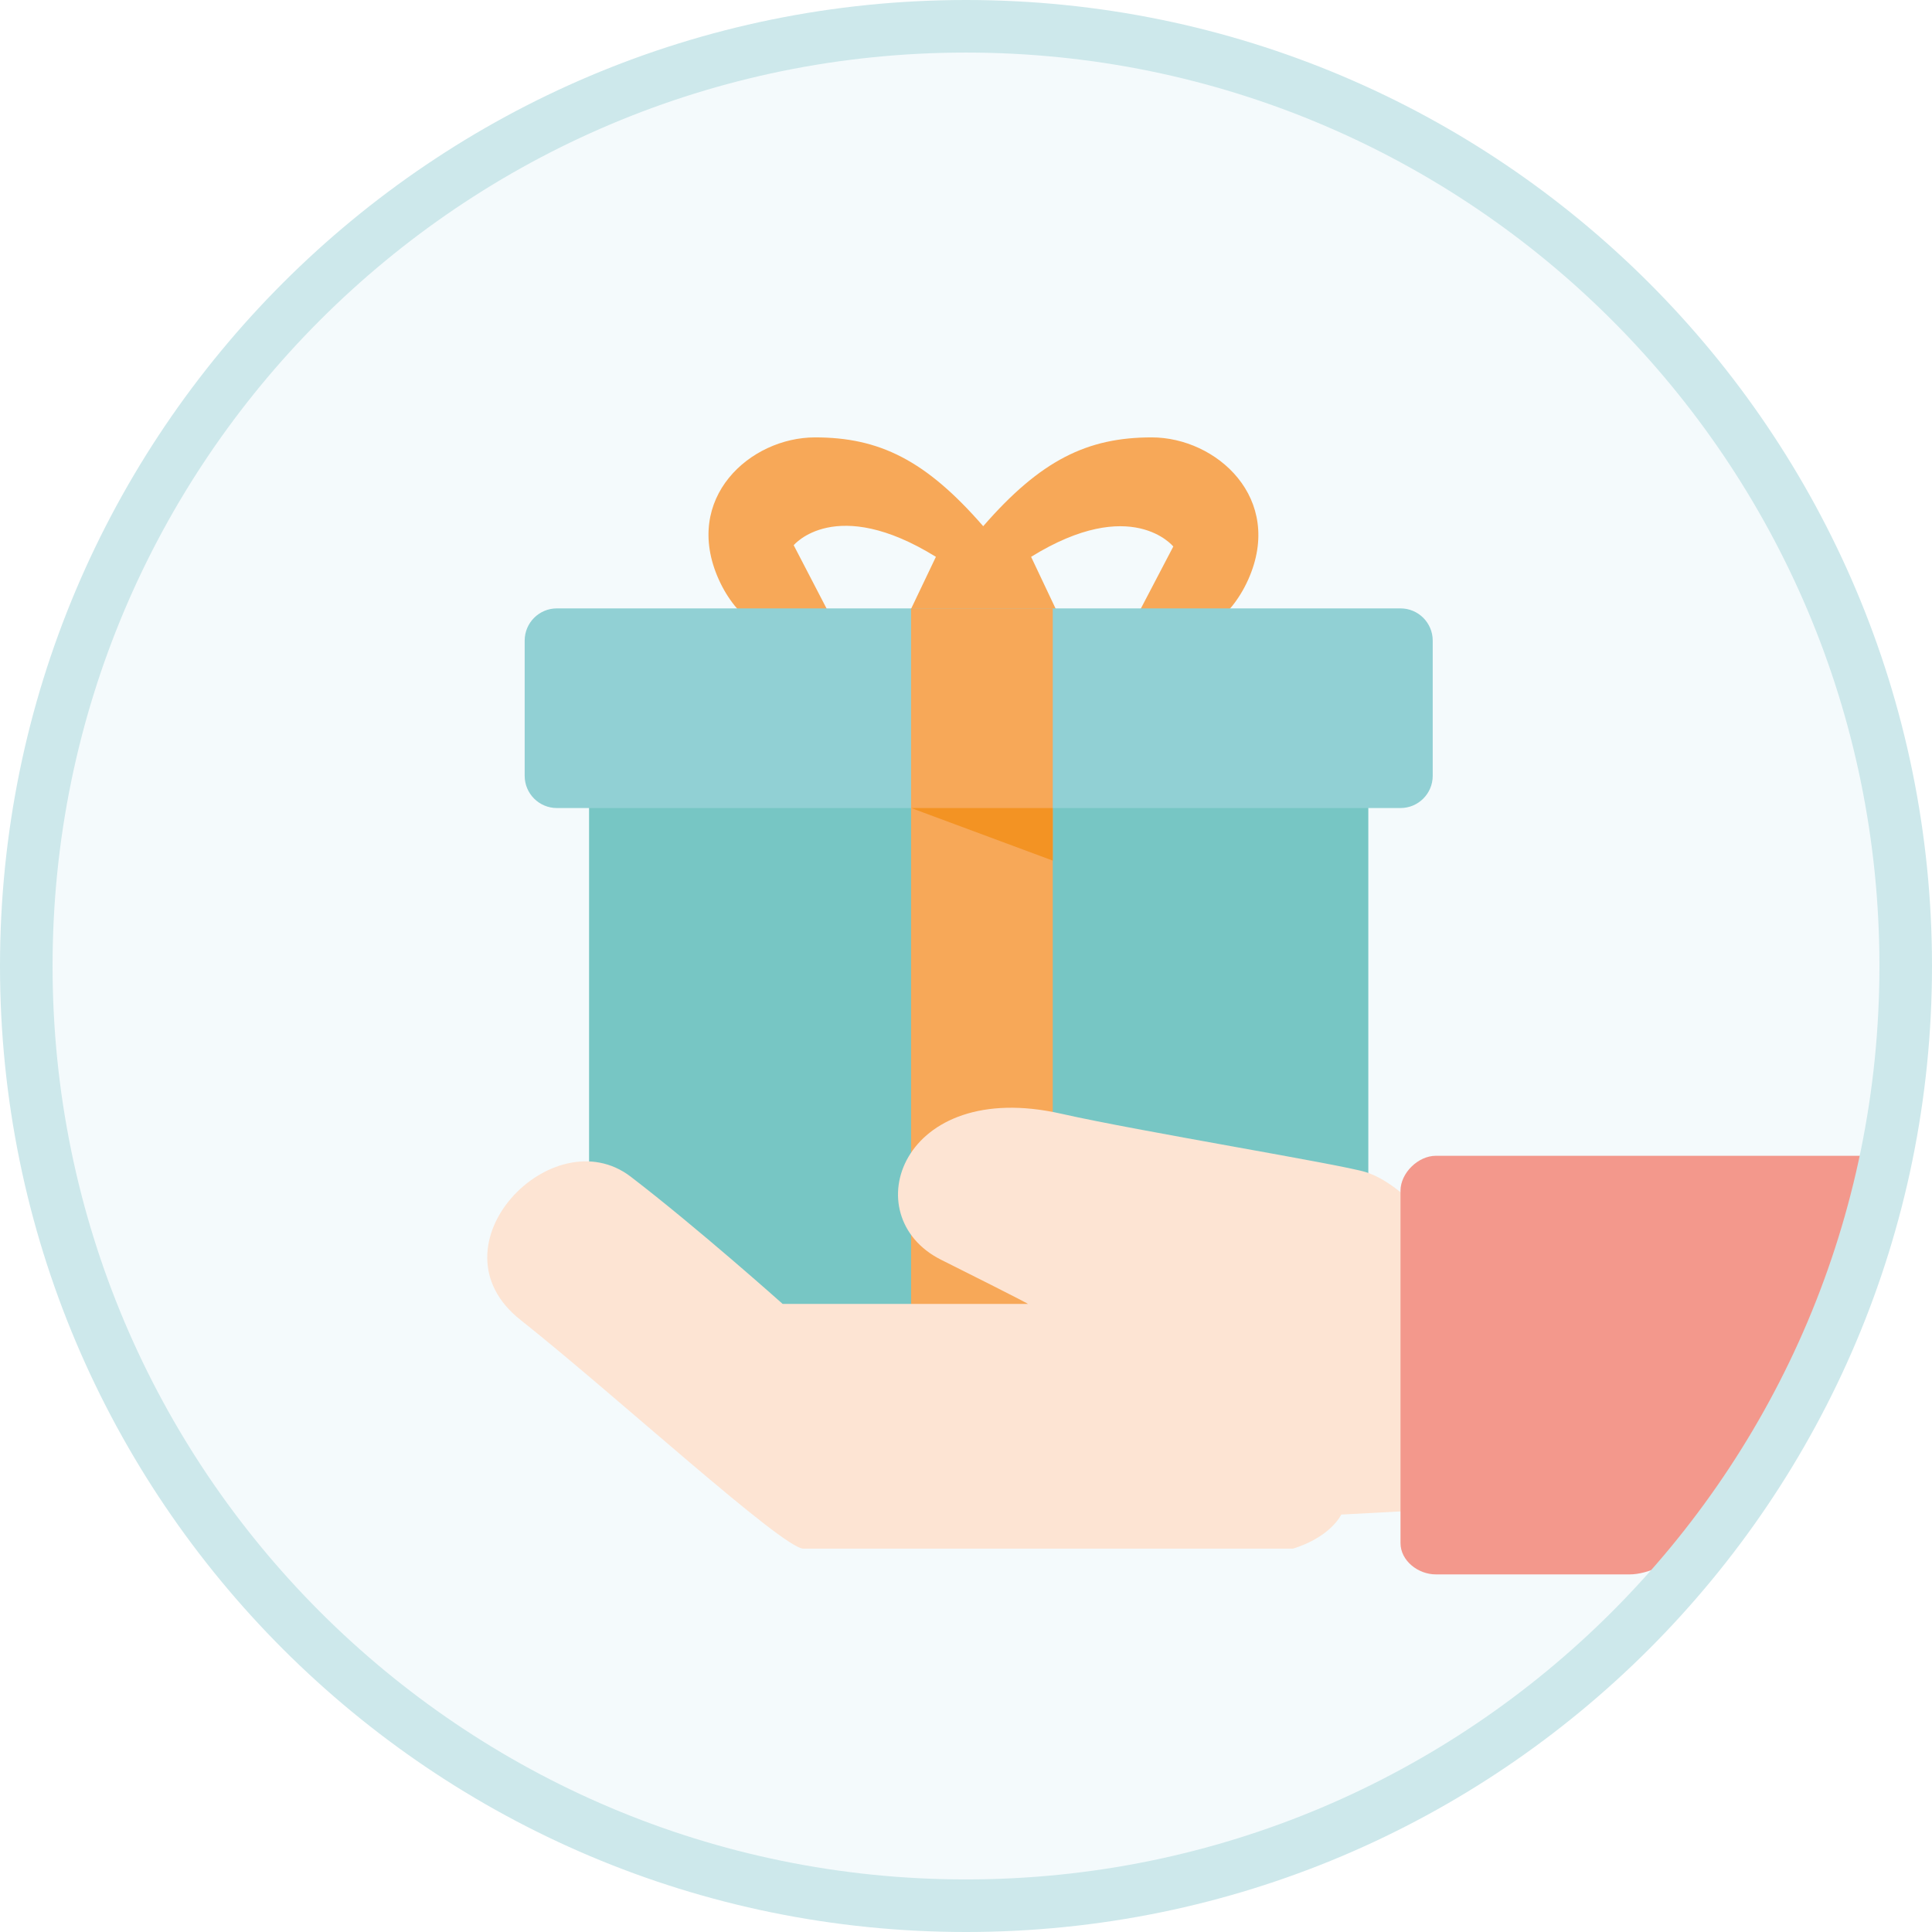
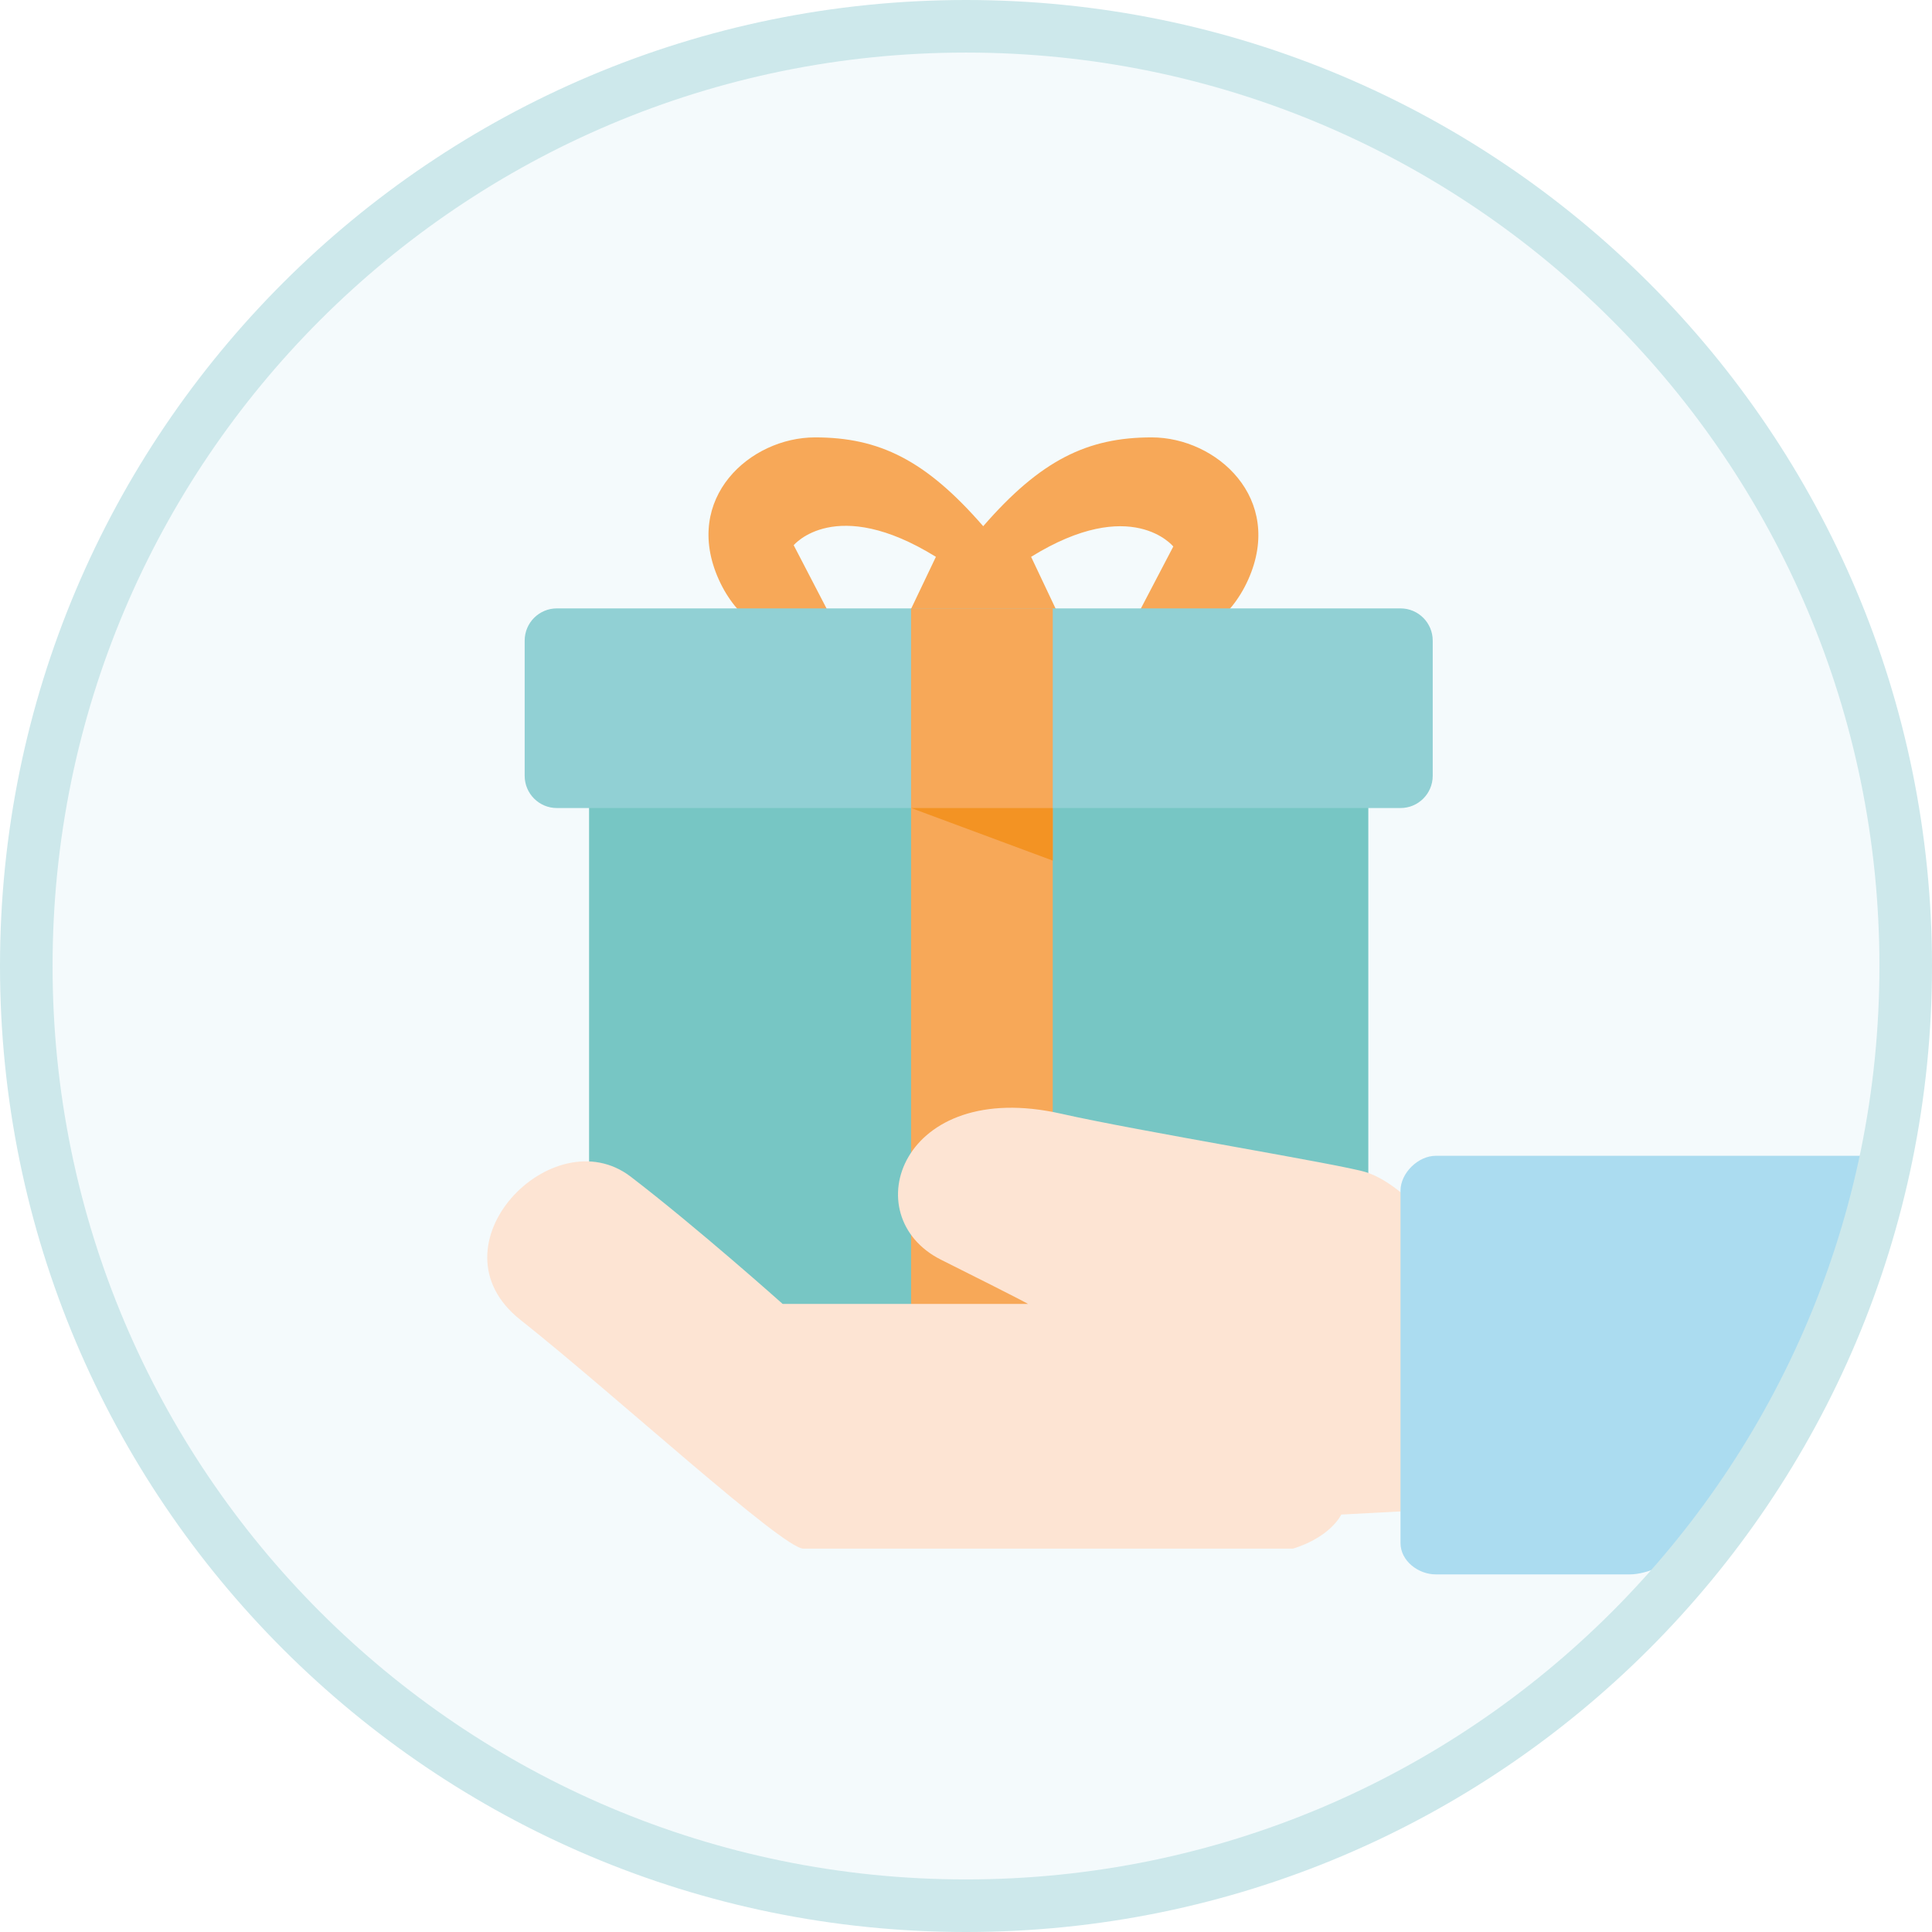
- <svg xmlns="http://www.w3.org/2000/svg" version="1.1" id="Ebene_1" x="0px" y="0px" width="300px" height="300px" viewBox="0 0 300 300" style="enable-background:new 0 0 300 300;" xml:space="preserve">
-   <style type="text/css">
- 
- 	.st0{fill:#F39323;}
- 	.st1{fill:#F3988C;}
- 	.st2{fill:#F4FAFC;}
- 	.st3{fill:#F7A858;}
- 	.st4{fill:#91D0D4;}
- 	.st5{fill:#FDE4D3;}
- 	.st6{fill:#CDE8EB;}
- 	.st7{fill:#77C6C4;}
- 
- </style>
-   <circle class="st2" cx="150.074" cy="150.046" r="145.846" />
-   <path class="st3" d="M178.828,67.917c-9.966,0-17.224,3.518-26.155,13.792c-8.931-10.273-16.143-13.792-26.11-13.792  c-10.079,0-20.614,9.425-14.97,22.031c5.645,12.606,20.333,11.427,20.333,11.427l-8.681-16.714c0,0,6.471-7.857,22.081,1.803  l-5.253,11.007h25.246l-5.21-11.007c15.609-9.66,22.079-1.601,22.079-1.601l-8.688,16.614c0,0,14.678,1.128,20.322-11.478  C199.466,77.392,188.909,67.917,178.828,67.917z" />
-   <rect x="91.471" y="107.471" class="st7" width="121" height="102" />
+ <svg xmlns="http://www.w3.org/2000/svg" version="1.1" id="Ebene_1" x="0px" y="0px" width="300px" height="300px" viewBox="0 0 300 300" enable-background="new 0 0 300 300" xml:space="preserve">
+   <circle fill="#F4FAFC" cx="150.074" cy="150.046" r="145.846" />
+   <path fill="#F7A858" d="M178.828,67.917c-9.967,0-17.225,3.518-26.155,13.792c-8.931-10.273-16.143-13.792-26.11-13.792  c-10.079,0-20.614,9.425-14.97,22.031c5.645,12.606,20.333,11.427,20.333,11.427l-8.681-16.714c0,0,6.471-7.857,22.081,1.803  l-5.253,11.007h25.246l-5.209-11.007c15.608-9.66,22.078-1.601,22.078-1.601l-8.688,16.614c0,0,14.678,1.128,20.322-11.478  C199.466,77.392,188.909,67.917,178.828,67.917z" />
+   <rect x="91.471" y="107.471" fill="#77C6C4" width="121" height="102" />
  <g>
-     <path class="st4" d="M222.471,120.471c0,2.761-2.239,5-5,5h-131c-2.761,0-5-2.239-5-5v-21c0-2.761,2.239-5,5-5h131   c2.761,0,5,2.239,5,5V120.471z" />
+     <path fill="#91D0D4" d="M222.471,120.471c0,2.761-2.238,5-5,5h-131c-2.761,0-5-2.239-5-5v-21c0-2.761,2.239-5,5-5h131   c2.762,0,5,2.239,5,5V120.471z" />
  </g>
-   <rect x="141.471" y="94.471" class="st3" width="22" height="115" />
-   <polygon class="st0" points="163.471,133.633 163.471,125.471 141.485,125.471 " />
-   <path class="st5" d="M159.627,202.471h-38.099c0,0-13.216-11.803-23.586-19.754c-12.094-9.271-31.648,10.734-17.134,22.225  c14.514,11.49,40.72,35.529,43.946,35.529c3.225,0,75.996,0,75.996,0s5.342-1.41,7.535-5.291l14.186-0.755V186.85l-3.049,0.051  c0,0-3.489-3.679-7.319-4.888c-3.83-1.21-35.473-6.39-47.303-9.072c-24.895-5.644-32.168,15.924-18.663,22.676  C159.643,202.372,159.627,202.471,159.627,202.471z" />
+   <rect x="141.471" y="94.471" fill="#F7A858" width="22" height="115" />
+   <polygon fill="#F39323" points="163.471,133.633 163.471,125.471 141.485,125.471 " />
+   <path fill="#FDE4D3" d="M159.627,202.471h-38.099c0,0-13.216-11.803-23.586-19.754c-12.094-9.271-31.648,10.734-17.134,22.225  c14.514,11.49,40.72,35.529,43.946,35.529c3.225,0,75.996,0,75.996,0s5.342-1.41,7.535-5.291l14.186-0.755V186.85l-3.049,0.051  c0,0-3.488-3.678-7.318-4.887c-3.83-1.211-35.474-6.391-47.304-9.072c-24.895-5.645-32.168,15.924-18.663,22.676  C159.643,202.372,159.627,202.471,159.627,202.471z" />
  <g>
-     <path class="st1" d="M222.956,179.471c-2.75,0-5.485,2.676-5.485,5.426v54.708c0,2.75,2.735,4.866,5.485,4.866h30.105   c2.75,0,6.551-1.775,8.447-3.768c0,0,20.051-21.232,28.702-61.232H222.956z" />
+     <path fill="#ABDCF0" d="M222.956,179.471c-2.75,0-5.485,2.676-5.485,5.426v54.709c0,2.75,2.735,4.865,5.485,4.865h30.104   c2.75,0,6.551-1.775,8.447-3.768c0,0,20.051-21.232,28.702-61.232H222.956L222.956,179.471z" />
  </g>
-   <path class="st6" d="M150,0C67.157,0,0,67.158,0,150c0,82.843,67.157,150,150,150s150-67.157,150-150C300,67.158,232.843,0,150,0z   M150,291.836C71.666,291.836,8.163,228.335,8.163,150C8.163,71.666,71.666,8.163,150,8.163  c78.334,0,141.837,63.502,141.837,141.836C291.837,228.335,228.334,291.836,150,291.836z" />
+   <path fill="#CDE8EB" d="M150,0C67.157,0,0,67.158,0,150c0,82.843,67.157,150,150,150s150-67.157,150-150C300,67.158,232.843,0,150,0  z M150,291.836C71.666,291.836,8.163,228.335,8.163,150C8.163,71.666,71.666,8.163,150,8.163s141.837,63.502,141.837,141.836  C291.837,228.335,228.334,291.836,150,291.836z" />
</svg>
